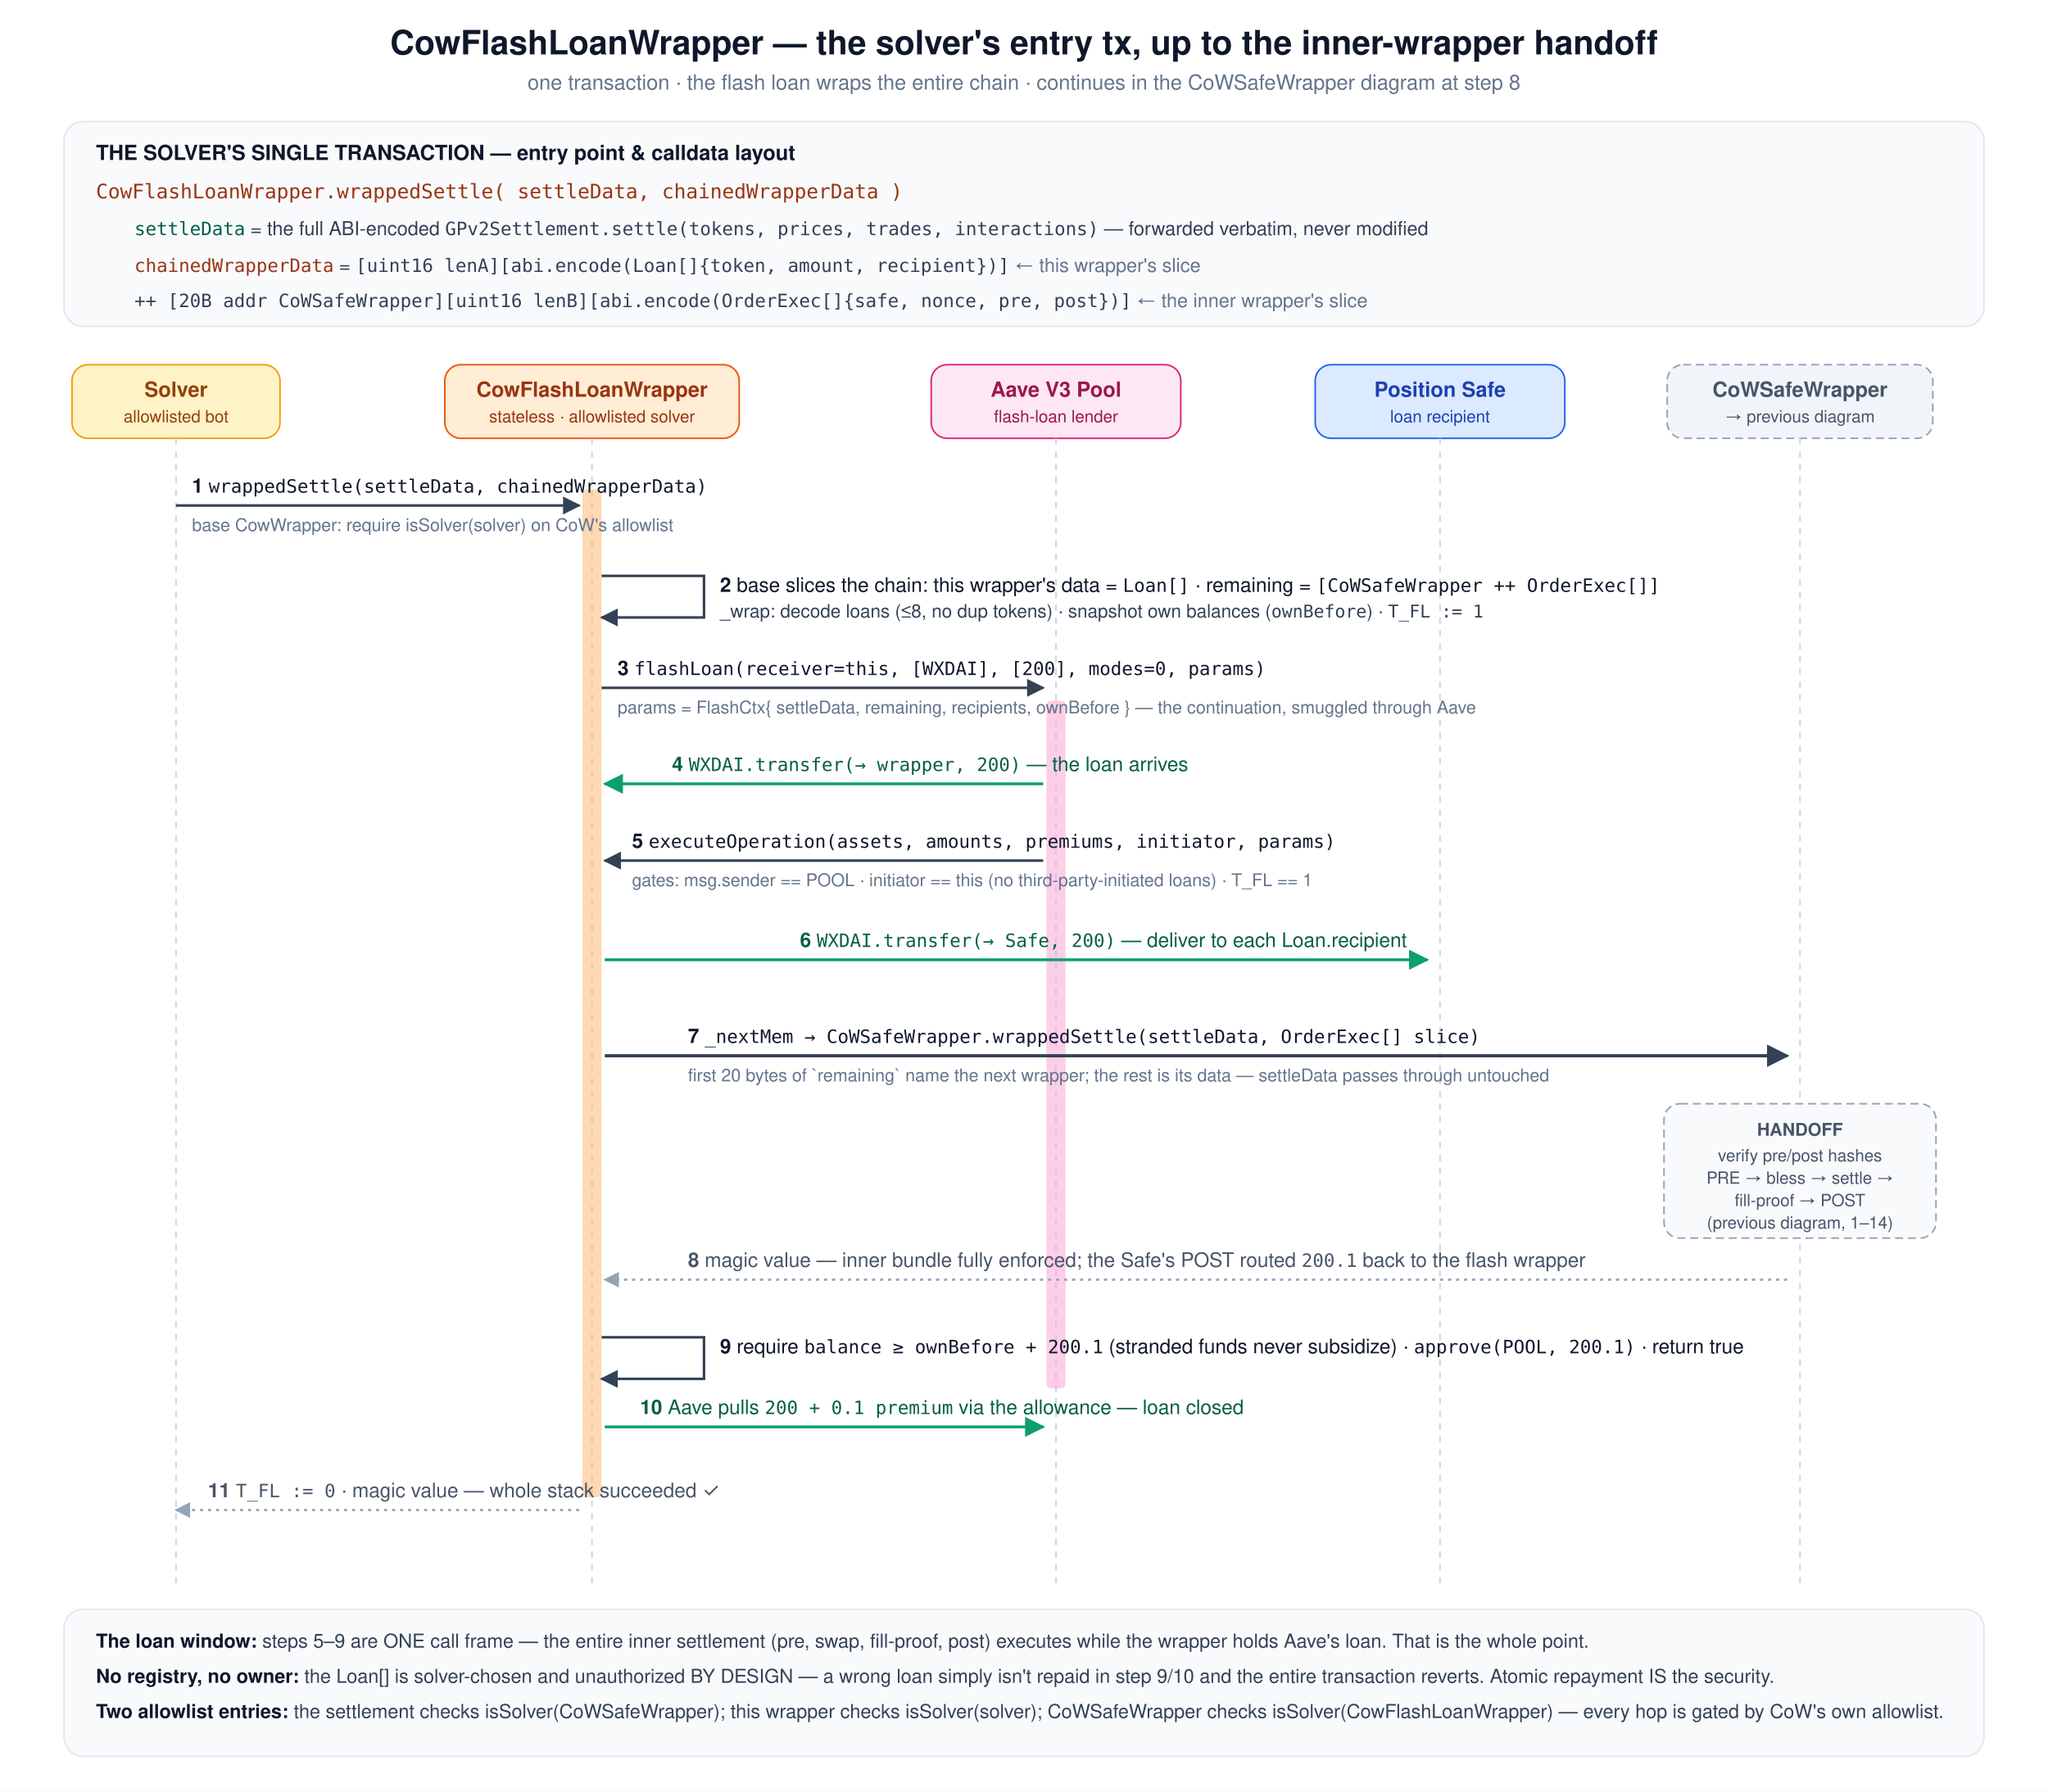
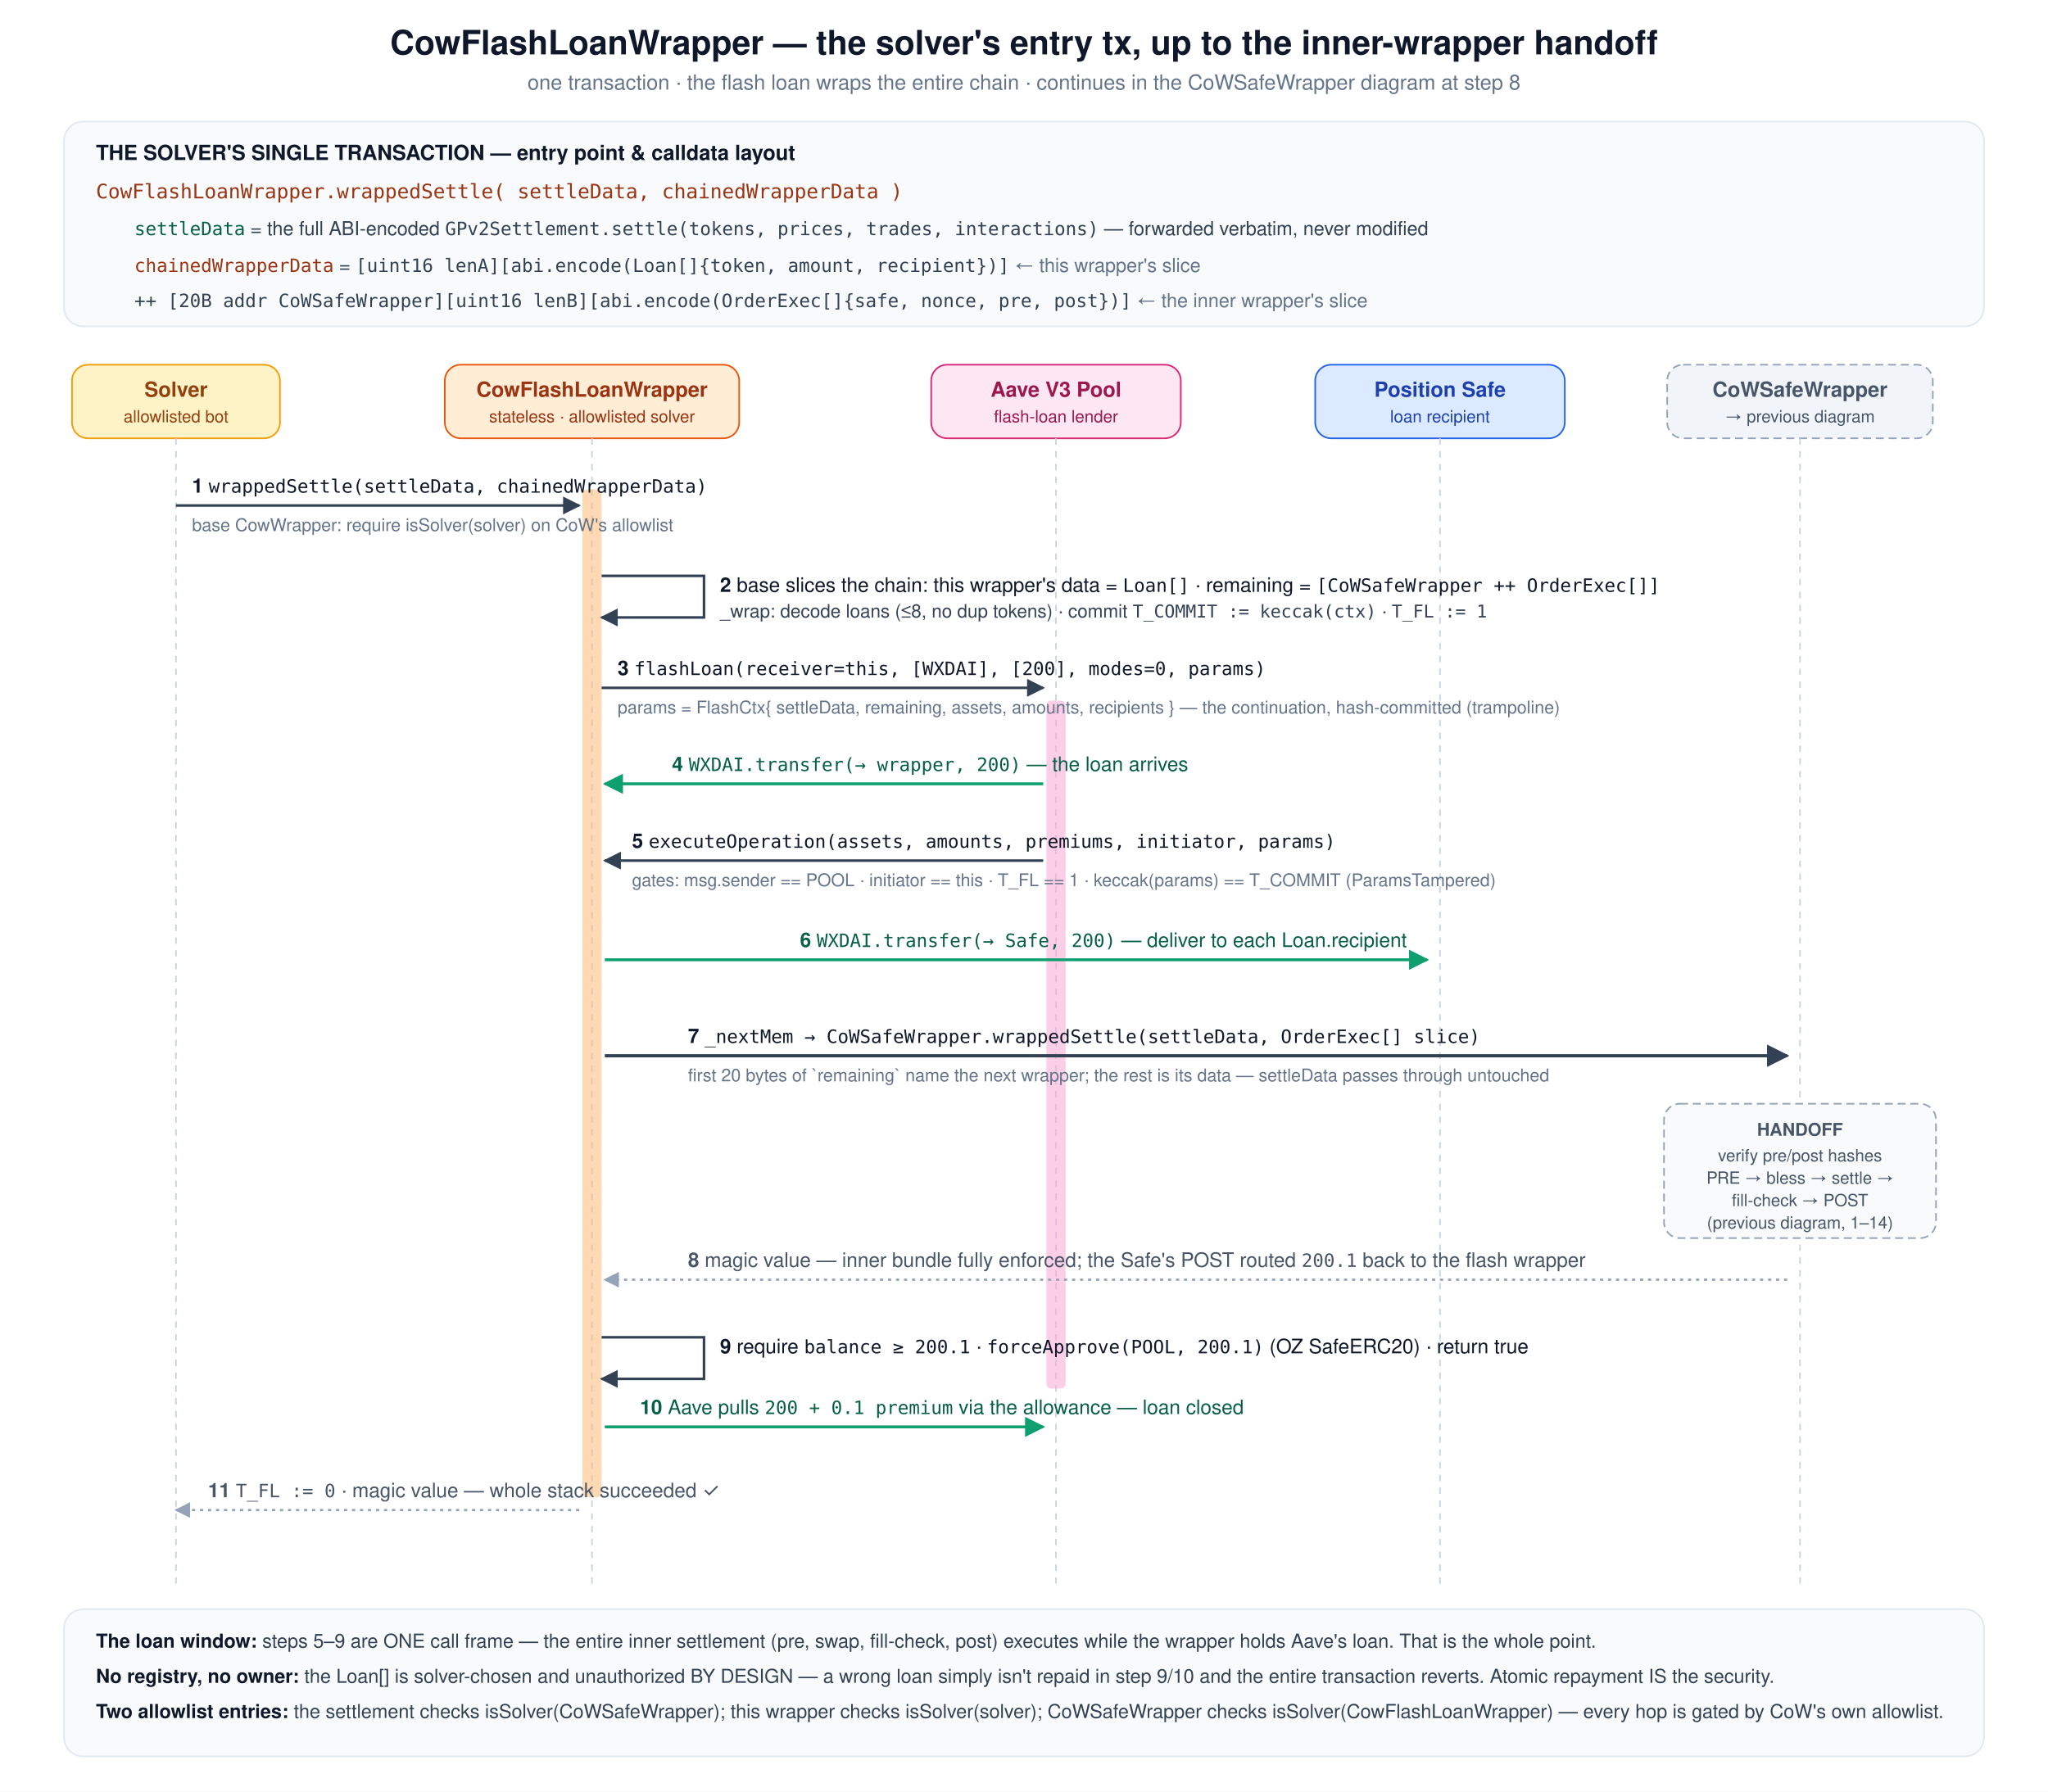
<svg xmlns="http://www.w3.org/2000/svg" width="1280" height="1120" viewBox="0 0 1280 1120" font-family="ui-sans-serif, -apple-system, 'Segoe UI', Helvetica, Arial, sans-serif">
  <defs>
    <marker id="arr" viewBox="0 0 10 10" refX="9" refY="5" markerWidth="7" markerHeight="7" orient="auto-start-reverse">
      <path d="M 0 0 L 10 5 L 0 10 z" fill="#334155" />
    </marker>
    <marker id="arrRet" viewBox="0 0 10 10" refX="9" refY="5" markerWidth="7" markerHeight="7" orient="auto-start-reverse">
      <path d="M 0 0 L 10 5 L 0 10 z" fill="#94a3b8" />
    </marker>
    <marker id="arrTok" viewBox="0 0 10 10" refX="9" refY="5" markerWidth="7" markerHeight="7" orient="auto-start-reverse">
      <path d="M 0 0 L 10 5 L 0 10 z" fill="#0e9f6e" />
    </marker>
  </defs>
  <rect width="1280" height="1120" fill="#ffffff" />
  <text x="640" y="34" text-anchor="middle" font-size="21" font-weight="700" fill="#0f172a">CowFlashLoanWrapper — the solver's entry tx, up to the inner-wrapper handoff</text>
  <text x="640" y="56" text-anchor="middle" font-size="13" fill="#64748b">one transaction · the flash loan wraps the entire chain · continues in the CoWSafeWrapper diagram at step 8</text>
  <rect x="40" y="76" width="1200" height="128" rx="12" fill="#f8fafc" stroke="#e2e8f0" />
  <text x="60" y="100" font-size="13" font-weight="700" fill="#0f172a">THE SOLVER'S SINGLE TRANSACTION — entry point &amp; calldata layout</text>
  <text x="60" y="124" font-family="ui-monospace,Menlo,monospace" font-size="12.5" fill="#9a3412">CowFlashLoanWrapper.wrappedSettle( settleData, chainedWrapperData )</text>
  <text x="84" y="147" font-size="12" fill="#334155">
    <tspan font-family="ui-monospace,Menlo,monospace" font-size="11.5" fill="#065f46">settleData</tspan> = the full ABI-encoded <tspan font-family="ui-monospace,Menlo,monospace" font-size="11.5">GPv2Settlement.settle(tokens, prices, trades, interactions)</tspan> — forwarded verbatim, never modified</text>
  <text x="84" y="170" font-size="12" fill="#334155">
    <tspan font-family="ui-monospace,Menlo,monospace" font-size="11.5" fill="#9a3412">chainedWrapperData</tspan> = <tspan font-family="ui-monospace,Menlo,monospace" font-size="11.5">[uint16 lenA][abi.encode(Loan[]{token, amount, recipient})]</tspan>
    <tspan fill="#64748b">← this wrapper's slice</tspan>
  </text>
  <text x="84" y="192" font-size="12" fill="#334155">
    <tspan font-family="ui-monospace,Menlo,monospace" font-size="11.5">                   ++ [20B addr CoWSafeWrapper][uint16 lenB][abi.encode(OrderExec[]{safe, nonce, pre, post})]</tspan>
    <tspan fill="#64748b">← the inner wrapper's slice</tspan>
  </text>
  <g font-size="13" font-weight="700" text-anchor="middle">
    <rect x="45" y="228" width="130" height="46" rx="10" fill="#fef3c7" stroke="#f59e0b" />
    <text x="110" y="248" fill="#92400e">Solver</text>
    <text x="110" y="264" font-size="10.5" font-weight="400" fill="#92400e">allowlisted bot</text>
    <rect x="278" y="228" width="184" height="46" rx="10" fill="#ffedd5" stroke="#ea580c" />
    <text x="370" y="248" fill="#9a3412">CowFlashLoanWrapper</text>
    <text x="370" y="264" font-size="10.5" font-weight="400" fill="#9a3412">stateless · allowlisted solver</text>
    <rect x="582" y="228" width="156" height="46" rx="10" fill="#fce7f3" stroke="#db2777" />
    <text x="660" y="248" fill="#9d174d">Aave V3 Pool</text>
    <text x="660" y="264" font-size="10.5" font-weight="400" fill="#9d174d">flash-loan lender</text>
    <rect x="822" y="228" width="156" height="46" rx="10" fill="#dbeafe" stroke="#2563eb" />
    <text x="900" y="248" fill="#1e40af">Position Safe</text>
    <text x="900" y="264" font-size="10.5" font-weight="400" fill="#1e40af">loan recipient</text>
    <rect x="1042" y="228" width="166" height="46" rx="10" fill="#f1f5f9" stroke="#94a3b8" stroke-dasharray="5 3" />
    <text x="1125" y="248" fill="#475569">CoWSafeWrapper</text>
    <text x="1125" y="264" font-size="10.5" font-weight="400" fill="#475569">→ previous diagram</text>
  </g>
  <g stroke="#cbd5e1" stroke-dasharray="4 4">
    <line x1="110" y1="274" x2="110" y2="990" />
    <line x1="370" y1="274" x2="370" y2="990" />
    <line x1="660" y1="274" x2="660" y2="990" />
    <line x1="900" y1="274" x2="900" y2="990" />
    <line x1="1125" y1="274" x2="1125" y2="990" />
  </g>
  <rect x="364" y="306" width="12" height="630" fill="#fdba74" opacity="0.55" rx="3" />
  <rect x="654" y="438" width="12" height="430" fill="#f9a8d4" opacity="0.55" rx="3" />
  <g font-size="12.5" fill="#0f172a">
    <line x1="110" y1="316" x2="362" y2="316" stroke="#334155" stroke-width="1.6" marker-end="url(#arr)" />
    <text x="120" y="308">
      <tspan font-weight="700">1</tspan>
      <tspan font-family="ui-monospace,Menlo,monospace" font-size="11.5">wrappedSettle(settleData, chainedWrapperData)</tspan>
    </text>
    <text x="120" y="332" font-size="11" fill="#64748b">base CowWrapper: require isSolver(solver) on CoW's allowlist</text>
    <path d="M 376 360 h 64 v 26 h -64" fill="none" stroke="#334155" stroke-width="1.6" marker-end="url(#arr)" />
    <text x="450" y="370">
      <tspan font-weight="700">2</tspan>  base slices the chain: this wrapper's data = <tspan font-family="ui-monospace,Menlo,monospace" font-size="11.5">Loan[]</tspan> · remaining = <tspan font-family="ui-monospace,Menlo,monospace" font-size="11.5">[CoWSafeWrapper ++ OrderExec[]]</tspan>
    </text>
-     <text x="450" y="386" font-size="11.5" fill="#334155">_wrap: decode loans (≤8, no dup tokens) · snapshot own balances (<tspan font-family="ui-monospace,Menlo,monospace" font-size="11">ownBefore</tspan>) · <tspan font-family="ui-monospace,Menlo,monospace" font-size="11">T_FL := 1</tspan>
+     <text x="450" y="386" font-size="11.5" fill="#334155">_wrap: decode loans (≤8, no dup tokens) · commit <tspan font-family="ui-monospace,Menlo,monospace" font-size="11">T_COMMIT := keccak(ctx)</tspan> · <tspan font-family="ui-monospace,Menlo,monospace" font-size="11">T_FL := 1</tspan>
    </text>
    <line x1="376" y1="430" x2="652" y2="430" stroke="#334155" stroke-width="1.6" marker-end="url(#arr)" />
    <text x="386" y="422">
      <tspan font-weight="700">3</tspan>
      <tspan font-family="ui-monospace,Menlo,monospace" font-size="11.5">flashLoan(receiver=this, [WXDAI], [200], modes=0, params)</tspan>
    </text>
-     <text x="386" y="446" font-size="11" fill="#64748b">params = FlashCtx{ settleData, remaining, recipients, ownBefore } — the continuation, smuggled through Aave</text>
+     <text x="386" y="446" font-size="11" fill="#64748b">params = FlashCtx{ settleData, remaining, assets, amounts, recipients } — the continuation, hash-committed (trampoline)</text>
    <line x1="652" y1="490" x2="378" y2="490" stroke="#0e9f6e" stroke-width="1.8" marker-end="url(#arrTok)" />
    <text x="420" y="482" fill="#065f46">
      <tspan font-weight="700">4</tspan>
      <tspan font-family="ui-monospace,Menlo,monospace" font-size="11.5">WXDAI.transfer(→ wrapper, 200)</tspan> — the loan arrives</text>
    <line x1="652" y1="538" x2="378" y2="538" stroke="#334155" stroke-width="1.6" marker-end="url(#arr)" />
    <text x="395" y="530">
      <tspan font-weight="700">5</tspan>
      <tspan font-family="ui-monospace,Menlo,monospace" font-size="11.5">executeOperation(assets, amounts, premiums, initiator, params)</tspan>
    </text>
-     <text x="395" y="554" font-size="11" fill="#64748b">gates: msg.sender == POOL · initiator == this (no third-party-initiated loans) · T_FL == 1</text>
+     <text x="395" y="554" font-size="11" fill="#64748b">gates: msg.sender == POOL · initiator == this · T_FL == 1 · keccak(params) == T_COMMIT (ParamsTampered)</text>
    <line x1="378" y1="600" x2="892" y2="600" stroke="#0e9f6e" stroke-width="1.8" marker-end="url(#arrTok)" />
    <text x="500" y="592" fill="#065f46">
      <tspan font-weight="700">6</tspan>
      <tspan font-family="ui-monospace,Menlo,monospace" font-size="11.5">WXDAI.transfer(→ Safe, 200)</tspan> — deliver to each Loan.recipient</text>
    <line x1="378" y1="660" x2="1117" y2="660" stroke="#334155" stroke-width="2" marker-end="url(#arr)" />
    <text x="430" y="652">
      <tspan font-weight="700">7</tspan>
      <tspan font-family="ui-monospace,Menlo,monospace" font-size="11.5">_nextMem → CoWSafeWrapper.wrappedSettle(settleData, OrderExec[] slice)</tspan>
    </text>
    <text x="430" y="676" font-size="11" fill="#64748b">first 20 bytes of `remaining` name the next wrapper; the rest is its data — settleData passes through untouched</text>
    <rect x="1040" y="690" width="170" height="84" rx="10" fill="#f8fafc" stroke="#94a3b8" stroke-dasharray="5 3" />
    <text x="1125" y="710" text-anchor="middle" font-size="11" fill="#475569" font-weight="700">HANDOFF</text>
    <text x="1125" y="726" text-anchor="middle" font-size="10.5" fill="#475569">verify pre/post hashes</text>
    <text x="1125" y="740" text-anchor="middle" font-size="10.5" fill="#475569">PRE → bless → settle →</text>
-     <text x="1125" y="754" text-anchor="middle" font-size="10.5" fill="#475569">fill-proof → POST</text>
+     <text x="1125" y="754" text-anchor="middle" font-size="10.5" fill="#475569">fill-check → POST</text>
    <text x="1125" y="768" text-anchor="middle" font-size="10.5" fill="#475569">(previous diagram, 1–14)</text>
    <line x1="1117" y1="800" x2="378" y2="800" stroke="#94a3b8" stroke-width="1.4" stroke-dasharray="2 3" marker-end="url(#arrRet)" />
    <text x="430" y="792" fill="#475569">
      <tspan font-weight="700">8</tspan>  magic value — inner bundle fully enforced; the Safe's POST routed <tspan font-family="ui-monospace,Menlo,monospace" font-size="11.5">200.1</tspan> back to the flash wrapper</text>
    <path d="M 376 836 h 64 v 26 h -64" fill="none" stroke="#334155" stroke-width="1.6" marker-end="url(#arr)" />
    <text x="450" y="846">
-       <tspan font-weight="700">9</tspan>  require <tspan font-family="ui-monospace,Menlo,monospace" font-size="11.5">balance ≥ ownBefore + 200.1</tspan> (stranded funds never subsidize) · <tspan font-family="ui-monospace,Menlo,monospace" font-size="11.5">approve(POOL, 200.1)</tspan> · return true</text>
+       <tspan font-weight="700">9</tspan>  require <tspan font-family="ui-monospace,Menlo,monospace" font-size="11.5">balance ≥ 200.1</tspan> · <tspan font-family="ui-monospace,Menlo,monospace" font-size="11.5">forceApprove(POOL, 200.1)</tspan> (OZ SafeERC20) · return true</text>
    <line x1="378" y1="892" x2="652" y2="892" stroke="#0e9f6e" stroke-width="1.8" marker-end="url(#arrTok)" />
    <text x="400" y="884" fill="#065f46">
      <tspan font-weight="700">10</tspan>  Aave pulls <tspan font-family="ui-monospace,Menlo,monospace" font-size="11.5">200 + 0.1 premium</tspan> via the allowance — loan closed</text>
    <line x1="362" y1="944" x2="110" y2="944" stroke="#94a3b8" stroke-width="1.4" stroke-dasharray="2 3" marker-end="url(#arrRet)" />
    <text x="130" y="936" fill="#475569">
      <tspan font-weight="700">11</tspan>
      <tspan font-family="ui-monospace,Menlo,monospace" font-size="11.5">T_FL := 0</tspan> · magic value — whole stack succeeded ✓</text>
  </g>
  <rect x="40" y="1006" width="1200" height="92" rx="12" fill="#f8fafc" stroke="#e2e8f0" />
  <g font-size="12" fill="#334155">
    <text x="60" y="1030">
-       <tspan font-weight="700" fill="#0f172a">The loan window:</tspan> steps 5–9 are ONE call frame — the entire inner settlement (pre, swap, fill-proof, post) executes while the wrapper holds Aave's loan. That is the whole point.</text>
+       <tspan font-weight="700" fill="#0f172a">The loan window:</tspan> steps 5–9 are ONE call frame — the entire inner settlement (pre, swap, fill-check, post) executes while the wrapper holds Aave's loan. That is the whole point.</text>
    <text x="60" y="1052">
      <tspan font-weight="700" fill="#0f172a">No registry, no owner:</tspan> the Loan[] is solver-chosen and unauthorized BY DESIGN — a wrong loan simply isn't repaid in step 9/10 and the entire transaction reverts. Atomic repayment IS the security.</text>
    <text x="60" y="1074">
      <tspan font-weight="700" fill="#0f172a">Two allowlist entries:</tspan> the settlement checks isSolver(CoWSafeWrapper); this wrapper checks isSolver(solver); CoWSafeWrapper checks isSolver(CowFlashLoanWrapper) — every hop is gated by CoW's own allowlist.</text>
  </g>
</svg>
